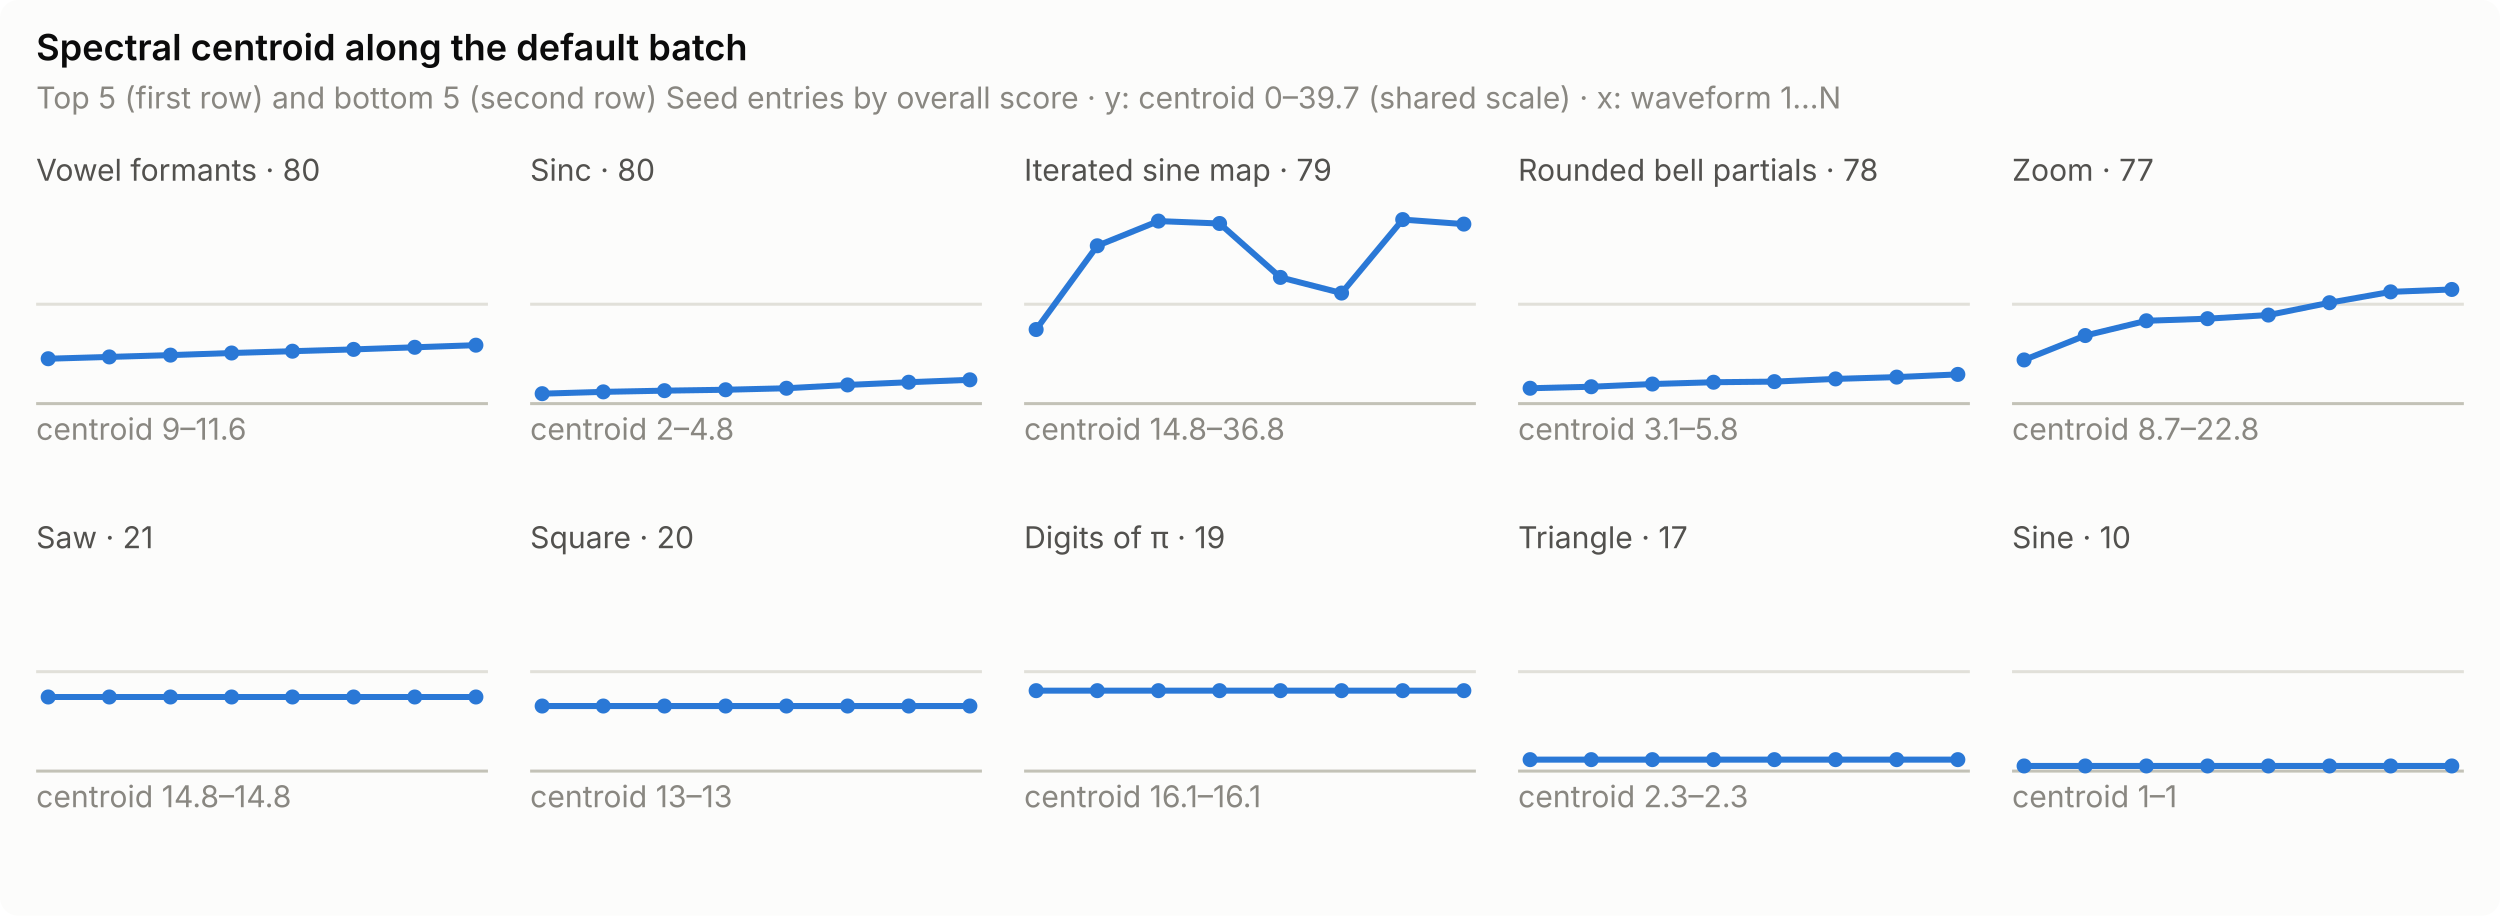
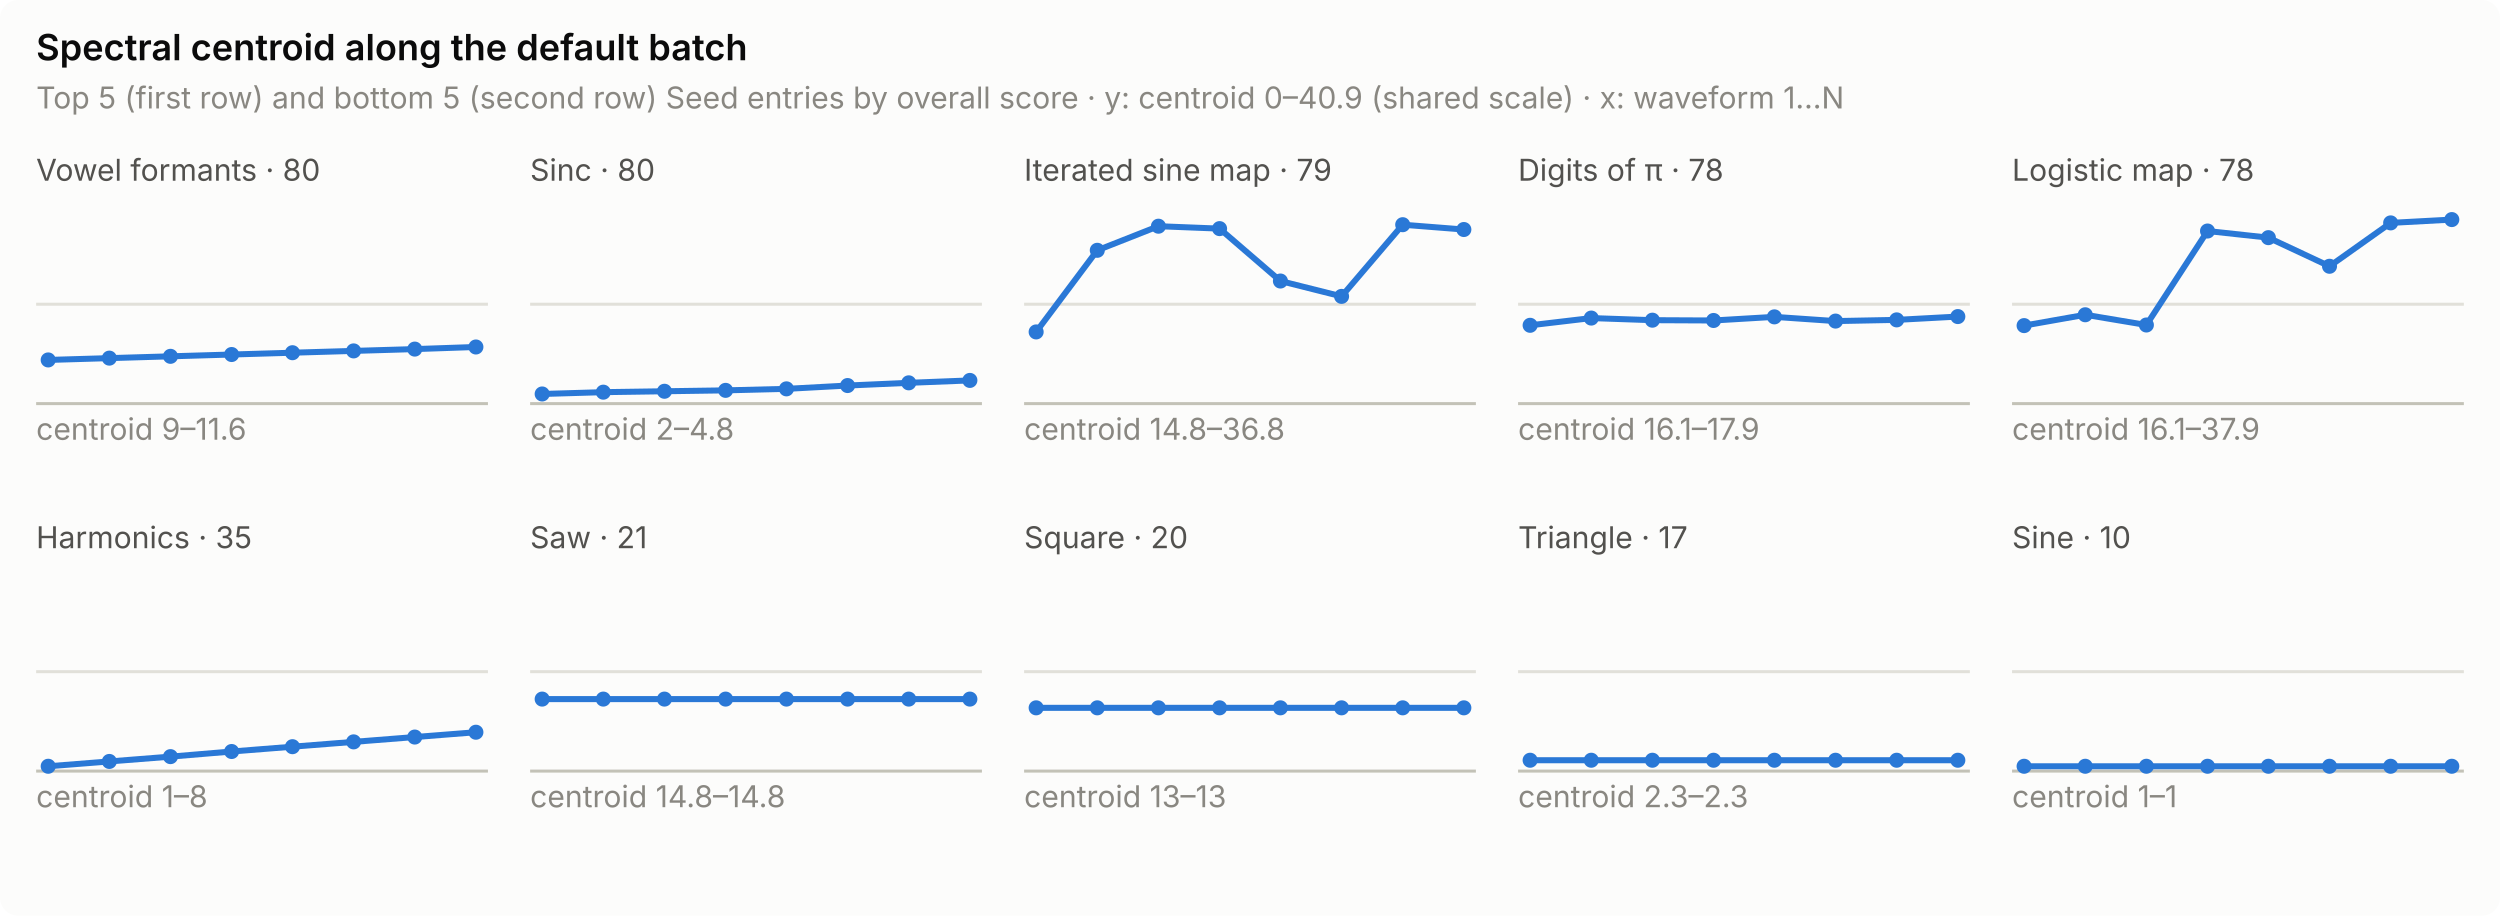
<svg xmlns="http://www.w3.org/2000/svg" viewBox="0 0 830 304" width="830" height="304" role="img" aria-label="Spectral centroid along the default batch">
  <style>
  .bg { fill: #fcfcfb; } .ink { fill: #0b0b0b; } .ink2 { fill: #52514e; } .muted { fill: #898781; }
  .grid { stroke: #e1e0d9; stroke-width: 1; } .axis { stroke: #c3c2b7; stroke-width: 1; }
  .s1 { stroke: #2a78d6; fill: none; stroke-width: 2; stroke-linejoin: round; stroke-linecap: round; }
  .d1 { fill: #2a78d6; } .bar { fill: #2a78d6; } .ref { stroke: #898781; stroke-width: 1; stroke-dasharray: 3 3; }
  text { font: 11px system-ui, -apple-system, "Segoe UI", sans-serif; }
  .t { font-size: 12px; font-weight: 600; } .small { font-size: 10px; }
  @media (prefers-color-scheme: dark) {
    .bg { fill: #1a1a19; } .ink { fill: #f0efec; } .ink2 { fill: #c3c2b7; }
    .grid { stroke: #2c2c2a; } .axis { stroke: #383835; }
    .s1 { stroke: #3987e5; } .d1, .bar { fill: #3987e5; }
  }
</style>
  <rect class="bg" width="830" height="304" rx="6" />
  <text class="t ink" x="12" y="20">Spectral centroid along the default batch</text>
-   <text class="small muted" x="12" y="36">Top 5 (first row) and bottom 5 (second row) Seed entries by overall score · y: centroid 0–39.7 (shared scale) · x: waveform 1…N</text>
+   <text class="small muted" x="12" y="36">Top 5 (first row) and bottom 5 (second row) Seed entries by overall score · y: centroid 0–40.9 (shared scale) · x: waveform 1…N</text>
  <text class="small ink2" x="12" y="60">Vowel formants · 80</text>
  <line class="grid" x1="12" x2="162" y1="101" y2="101" />
  <line class="axis" x1="12" x2="162" y1="134" y2="134" />
-   <polyline class="s1" points="16.0,119.1 36.3,118.5 56.6,117.9 76.9,117.2 97.1,116.6 117.4,116.0 137.7,115.3 158.0,114.6" />
-   <circle class="d1" cx="16.0" cy="119.1" r="2.5" />
-   <circle class="d1" cx="36.3" cy="118.5" r="2.5" />
-   <circle class="d1" cx="56.6" cy="117.9" r="2.5" />
-   <circle class="d1" cx="76.9" cy="117.2" r="2.5" />
-   <circle class="d1" cx="97.1" cy="116.6" r="2.5" />
-   <circle class="d1" cx="117.4" cy="116.0" r="2.5" />
-   <circle class="d1" cx="137.7" cy="115.3" r="2.5" />
-   <circle class="d1" cx="158.0" cy="114.6" r="2.5" />
+   <polyline class="s1" points="16.0,119.5 36.3,118.9 56.6,118.3 76.9,117.7 97.1,117.1 117.4,116.5 137.7,115.9 158.0,115.2" />
+   <circle class="d1" cx="16.0" cy="119.5" r="2.5" />
+   <circle class="d1" cx="36.3" cy="118.9" r="2.5" />
+   <circle class="d1" cx="56.6" cy="118.3" r="2.5" />
+   <circle class="d1" cx="76.9" cy="117.7" r="2.5" />
+   <circle class="d1" cx="97.1" cy="117.1" r="2.5" />
+   <circle class="d1" cx="117.4" cy="116.5" r="2.5" />
+   <circle class="d1" cx="137.7" cy="115.9" r="2.5" />
+   <circle class="d1" cx="158.0" cy="115.2" r="2.5" />
  <text class="small muted" x="12" y="146">centroid 9–11.6</text>
  <text class="small ink2" x="176" y="60">Sinc · 80</text>
  <line class="grid" x1="176" x2="326" y1="101" y2="101" />
  <line class="axis" x1="176" x2="326" y1="134" y2="134" />
-   <polyline class="s1" points="180.0,130.7 200.3,130.1 220.6,129.7 240.9,129.4 261.1,128.9 281.4,127.8 301.7,126.9 322.0,126.1" />
-   <circle class="d1" cx="180.0" cy="130.7" r="2.5" />
-   <circle class="d1" cx="200.3" cy="130.1" r="2.5" />
-   <circle class="d1" cx="220.6" cy="129.7" r="2.5" />
-   <circle class="d1" cx="240.9" cy="129.4" r="2.5" />
-   <circle class="d1" cx="261.1" cy="128.9" r="2.5" />
-   <circle class="d1" cx="281.4" cy="127.8" r="2.5" />
-   <circle class="d1" cx="301.7" cy="126.9" r="2.5" />
-   <circle class="d1" cx="322.0" cy="126.1" r="2.5" />
+   <polyline class="s1" points="180.0,130.8 200.3,130.2 220.6,129.9 240.9,129.6 261.1,129.1 281.4,128.0 301.7,127.1 322.0,126.3" />
+   <circle class="d1" cx="180.0" cy="130.8" r="2.5" />
+   <circle class="d1" cx="200.3" cy="130.2" r="2.5" />
+   <circle class="d1" cx="220.6" cy="129.9" r="2.5" />
+   <circle class="d1" cx="240.9" cy="129.6" r="2.5" />
+   <circle class="d1" cx="261.1" cy="129.1" r="2.5" />
+   <circle class="d1" cx="281.4" cy="128.0" r="2.5" />
+   <circle class="d1" cx="301.7" cy="127.1" r="2.5" />
+   <circle class="d1" cx="322.0" cy="126.3" r="2.5" />
  <text class="small muted" x="176" y="146">centroid 2–4.8</text>
  <text class="small ink2" x="340" y="60">Iterated sine map · 79</text>
  <line class="grid" x1="340" x2="490" y1="101" y2="101" />
  <line class="axis" x1="340" x2="490" y1="134" y2="134" />
-   <polyline class="s1" points="344.0,109.4 364.3,81.6 384.6,73.4 404.9,74.2 425.1,92.1 445.4,97.3 465.7,72.9 486.0,74.4" />
-   <circle class="d1" cx="344.0" cy="109.4" r="2.5" />
-   <circle class="d1" cx="364.3" cy="81.6" r="2.5" />
-   <circle class="d1" cx="384.6" cy="73.4" r="2.5" />
-   <circle class="d1" cx="404.9" cy="74.2" r="2.5" />
-   <circle class="d1" cx="425.1" cy="92.1" r="2.5" />
-   <circle class="d1" cx="445.4" cy="97.3" r="2.5" />
-   <circle class="d1" cx="465.7" cy="72.9" r="2.5" />
-   <circle class="d1" cx="486.0" cy="74.4" r="2.5" />
+   <polyline class="s1" points="344.0,110.2 364.3,83.1 384.6,75.1 404.9,75.9 425.1,93.3 445.4,98.4 465.7,74.6 486.0,76.2" />
+   <circle class="d1" cx="344.0" cy="110.2" r="2.5" />
+   <circle class="d1" cx="364.3" cy="83.1" r="2.5" />
+   <circle class="d1" cx="384.6" cy="75.1" r="2.5" />
+   <circle class="d1" cx="404.9" cy="75.9" r="2.5" />
+   <circle class="d1" cx="425.1" cy="93.3" r="2.5" />
+   <circle class="d1" cx="445.4" cy="98.4" r="2.5" />
+   <circle class="d1" cx="465.7" cy="74.6" r="2.5" />
+   <circle class="d1" cx="486.0" cy="76.2" r="2.5" />
  <text class="small muted" x="340" y="146">centroid 14.8–36.8</text>
-   <text class="small ink2" x="504" y="60">Rounded bell partials · 78</text>
+   <text class="small ink2" x="504" y="60">Digits of π · 78</text>
  <line class="grid" x1="504" x2="654" y1="101" y2="101" />
  <line class="axis" x1="504" x2="654" y1="134" y2="134" />
-   <polyline class="s1" points="508.0,128.9 528.3,128.4 548.6,127.5 568.9,126.9 589.1,126.7 609.4,125.8 629.7,125.2 650.0,124.3" />
-   <circle class="d1" cx="508.0" cy="128.9" r="2.5" />
-   <circle class="d1" cx="528.3" cy="128.4" r="2.5" />
-   <circle class="d1" cx="548.6" cy="127.5" r="2.5" />
-   <circle class="d1" cx="568.9" cy="126.9" r="2.5" />
-   <circle class="d1" cx="589.1" cy="126.7" r="2.5" />
-   <circle class="d1" cx="609.4" cy="125.8" r="2.5" />
-   <circle class="d1" cx="629.7" cy="125.2" r="2.5" />
-   <circle class="d1" cx="650.0" cy="124.3" r="2.5" />
-   <text class="small muted" x="504" y="146">centroid 3.1–5.8</text>
-   <text class="small ink2" x="668" y="60">Zoom · 77</text>
+   <polyline class="s1" points="508.0,108.0 528.3,105.6 548.6,106.3 568.9,106.4 589.1,105.2 609.4,106.6 629.7,106.2 650.0,105.1" />
+   <circle class="d1" cx="508.0" cy="108.0" r="2.5" />
+   <circle class="d1" cx="528.3" cy="105.6" r="2.5" />
+   <circle class="d1" cx="548.6" cy="106.3" r="2.5" />
+   <circle class="d1" cx="568.9" cy="106.4" r="2.5" />
+   <circle class="d1" cx="589.1" cy="105.2" r="2.5" />
+   <circle class="d1" cx="609.4" cy="106.6" r="2.5" />
+   <circle class="d1" cx="629.7" cy="106.2" r="2.5" />
+   <circle class="d1" cx="650.0" cy="105.1" r="2.5" />
+   <text class="small muted" x="504" y="146">centroid 16.1–17.9</text>
+   <text class="small ink2" x="668" y="60">Logistic map · 78</text>
  <line class="grid" x1="668" x2="818" y1="101" y2="101" />
  <line class="axis" x1="668" x2="818" y1="134" y2="134" />
-   <polyline class="s1" points="672.0,119.5 692.3,111.4 712.6,106.5 732.9,105.8 753.1,104.6 773.4,100.5 793.7,96.9 814.0,96.1" />
-   <circle class="d1" cx="672.0" cy="119.5" r="2.5" />
-   <circle class="d1" cx="692.3" cy="111.4" r="2.5" />
-   <circle class="d1" cx="712.6" cy="106.5" r="2.5" />
-   <circle class="d1" cx="732.9" cy="105.8" r="2.5" />
-   <circle class="d1" cx="753.1" cy="104.6" r="2.5" />
-   <circle class="d1" cx="773.4" cy="100.5" r="2.5" />
-   <circle class="d1" cx="793.7" cy="96.9" r="2.5" />
-   <circle class="d1" cx="814.0" cy="96.1" r="2.5" />
-   <text class="small muted" x="668" y="146">centroid 8.7–22.8</text>
-   <text class="small ink2" x="12" y="182">Saw · 21</text>
+   <polyline class="s1" points="672.0,108.1 692.3,104.5 712.6,107.9 732.9,76.7 753.1,78.9 773.4,88.4 793.7,74.0 814.0,72.9" />
+   <circle class="d1" cx="672.0" cy="108.1" r="2.5" />
+   <circle class="d1" cx="692.3" cy="104.5" r="2.5" />
+   <circle class="d1" cx="712.6" cy="107.9" r="2.5" />
+   <circle class="d1" cx="732.9" cy="76.7" r="2.5" />
+   <circle class="d1" cx="753.1" cy="78.9" r="2.5" />
+   <circle class="d1" cx="773.4" cy="88.4" r="2.5" />
+   <circle class="d1" cx="793.7" cy="74.0" r="2.5" />
+   <circle class="d1" cx="814.0" cy="72.9" r="2.5" />
+   <text class="small muted" x="668" y="146">centroid 16.1–37.9</text>
+   <text class="small ink2" x="12" y="182">Harmonics · 35</text>
  <line class="grid" x1="12" x2="162" y1="223" y2="223" />
  <line class="axis" x1="12" x2="162" y1="256" y2="256" />
-   <polyline class="s1" points="16.0,231.4 36.3,231.4 56.6,231.4 76.9,231.4 97.1,231.4 117.4,231.4 137.7,231.4 158.0,231.4" />
-   <circle class="d1" cx="16.0" cy="231.4" r="2.5" />
-   <circle class="d1" cx="36.3" cy="231.4" r="2.5" />
-   <circle class="d1" cx="56.6" cy="231.4" r="2.5" />
-   <circle class="d1" cx="76.9" cy="231.4" r="2.5" />
-   <circle class="d1" cx="97.1" cy="231.4" r="2.5" />
-   <circle class="d1" cx="117.4" cy="231.4" r="2.5" />
-   <circle class="d1" cx="137.7" cy="231.4" r="2.5" />
-   <circle class="d1" cx="158.0" cy="231.4" r="2.5" />
-   <text class="small muted" x="12" y="268">centroid 14.8–14.8</text>
-   <text class="small ink2" x="176" y="182">Square · 20</text>
+   <polyline class="s1" points="16.0,254.4 36.3,252.8 56.6,251.2 76.9,249.5 97.1,247.9 117.4,246.3 137.7,244.7 158.0,243.1" />
+   <circle class="d1" cx="16.0" cy="254.4" r="2.5" />
+   <circle class="d1" cx="36.3" cy="252.8" r="2.5" />
+   <circle class="d1" cx="56.6" cy="251.2" r="2.5" />
+   <circle class="d1" cx="76.9" cy="249.5" r="2.5" />
+   <circle class="d1" cx="97.1" cy="247.9" r="2.5" />
+   <circle class="d1" cx="117.4" cy="246.3" r="2.5" />
+   <circle class="d1" cx="137.7" cy="244.7" r="2.5" />
+   <circle class="d1" cx="158.0" cy="243.1" r="2.5" />
+   <text class="small muted" x="12" y="268">centroid 1–8</text>
+   <text class="small ink2" x="176" y="182">Saw · 21</text>
  <line class="grid" x1="176" x2="326" y1="223" y2="223" />
  <line class="axis" x1="176" x2="326" y1="256" y2="256" />
-   <polyline class="s1" points="180.0,234.4 200.3,234.4 220.6,234.4 240.9,234.4 261.1,234.4 281.4,234.4 301.7,234.4 322.0,234.4" />
-   <circle class="d1" cx="180.0" cy="234.4" r="2.5" />
-   <circle class="d1" cx="200.3" cy="234.4" r="2.5" />
-   <circle class="d1" cx="220.6" cy="234.4" r="2.5" />
-   <circle class="d1" cx="240.9" cy="234.4" r="2.5" />
-   <circle class="d1" cx="261.1" cy="234.4" r="2.5" />
-   <circle class="d1" cx="281.4" cy="234.4" r="2.5" />
-   <circle class="d1" cx="301.7" cy="234.4" r="2.5" />
-   <circle class="d1" cx="322.0" cy="234.4" r="2.5" />
-   <text class="small muted" x="176" y="268">centroid 13–13</text>
-   <text class="small ink2" x="340" y="182">Digits of π · 19</text>
+   <polyline class="s1" points="180.0,232.1 200.3,232.1 220.6,232.1 240.9,232.1 261.1,232.1 281.4,232.1 301.7,232.1 322.0,232.1" />
+   <circle class="d1" cx="180.0" cy="232.1" r="2.5" />
+   <circle class="d1" cx="200.3" cy="232.1" r="2.5" />
+   <circle class="d1" cx="220.6" cy="232.1" r="2.5" />
+   <circle class="d1" cx="240.9" cy="232.1" r="2.5" />
+   <circle class="d1" cx="261.1" cy="232.1" r="2.5" />
+   <circle class="d1" cx="281.4" cy="232.1" r="2.5" />
+   <circle class="d1" cx="301.7" cy="232.1" r="2.5" />
+   <circle class="d1" cx="322.0" cy="232.1" r="2.5" />
+   <text class="small muted" x="176" y="268">centroid 14.8–14.8</text>
+   <text class="small ink2" x="340" y="182">Square · 20</text>
  <line class="grid" x1="340" x2="490" y1="223" y2="223" />
  <line class="axis" x1="340" x2="490" y1="256" y2="256" />
-   <polyline class="s1" points="344.0,229.3 364.3,229.3 384.6,229.3 404.9,229.3 425.1,229.3 445.4,229.3 465.7,229.3 486.0,229.3" />
-   <circle class="d1" cx="344.0" cy="229.3" r="2.5" />
-   <circle class="d1" cx="364.3" cy="229.3" r="2.5" />
-   <circle class="d1" cx="384.6" cy="229.3" r="2.5" />
-   <circle class="d1" cx="404.9" cy="229.3" r="2.5" />
-   <circle class="d1" cx="425.1" cy="229.3" r="2.5" />
-   <circle class="d1" cx="445.4" cy="229.3" r="2.5" />
-   <circle class="d1" cx="465.7" cy="229.3" r="2.5" />
-   <circle class="d1" cx="486.0" cy="229.3" r="2.5" />
-   <text class="small muted" x="340" y="268">centroid 16.1–16.1</text>
+   <polyline class="s1" points="344.0,235.0 364.3,235.0 384.6,235.0 404.9,235.0 425.1,235.0 445.4,235.0 465.7,235.0 486.0,235.0" />
+   <circle class="d1" cx="344.0" cy="235.0" r="2.5" />
+   <circle class="d1" cx="364.3" cy="235.0" r="2.5" />
+   <circle class="d1" cx="384.6" cy="235.0" r="2.5" />
+   <circle class="d1" cx="404.9" cy="235.0" r="2.5" />
+   <circle class="d1" cx="425.1" cy="235.0" r="2.5" />
+   <circle class="d1" cx="445.4" cy="235.0" r="2.5" />
+   <circle class="d1" cx="465.7" cy="235.0" r="2.5" />
+   <circle class="d1" cx="486.0" cy="235.0" r="2.5" />
+   <text class="small muted" x="340" y="268">centroid 13–13</text>
  <text class="small ink2" x="504" y="182">Triangle · 17</text>
  <line class="grid" x1="504" x2="654" y1="223" y2="223" />
  <line class="axis" x1="504" x2="654" y1="256" y2="256" />
-   <polyline class="s1" points="508.0,252.2 528.3,252.2 548.6,252.2 568.9,252.2 589.1,252.2 609.4,252.2 629.7,252.2 650.0,252.2" />
-   <circle class="d1" cx="508.0" cy="252.2" r="2.5" />
-   <circle class="d1" cx="528.3" cy="252.2" r="2.5" />
-   <circle class="d1" cx="548.6" cy="252.2" r="2.5" />
-   <circle class="d1" cx="568.9" cy="252.2" r="2.5" />
-   <circle class="d1" cx="589.1" cy="252.2" r="2.5" />
-   <circle class="d1" cx="609.4" cy="252.2" r="2.5" />
-   <circle class="d1" cx="629.7" cy="252.2" r="2.5" />
-   <circle class="d1" cx="650.0" cy="252.2" r="2.5" />
+   <polyline class="s1" points="508.0,252.4 528.3,252.4 548.6,252.4 568.9,252.4 589.1,252.4 609.4,252.4 629.7,252.4 650.0,252.4" />
+   <circle class="d1" cx="508.0" cy="252.4" r="2.5" />
+   <circle class="d1" cx="528.3" cy="252.4" r="2.5" />
+   <circle class="d1" cx="548.6" cy="252.4" r="2.5" />
+   <circle class="d1" cx="568.9" cy="252.4" r="2.5" />
+   <circle class="d1" cx="589.1" cy="252.4" r="2.5" />
+   <circle class="d1" cx="609.4" cy="252.4" r="2.5" />
+   <circle class="d1" cx="629.7" cy="252.4" r="2.5" />
+   <circle class="d1" cx="650.0" cy="252.4" r="2.5" />
  <text class="small muted" x="504" y="268">centroid 2.3–2.3</text>
  <text class="small ink2" x="668" y="182">Sine · 10</text>
  <line class="grid" x1="668" x2="818" y1="223" y2="223" />
  <line class="axis" x1="668" x2="818" y1="256" y2="256" />
-   <polyline class="s1" points="672.0,254.3 692.3,254.3 712.6,254.3 732.9,254.3 753.1,254.3 773.4,254.3 793.7,254.3 814.0,254.3" />
-   <circle class="d1" cx="672.0" cy="254.3" r="2.5" />
-   <circle class="d1" cx="692.3" cy="254.3" r="2.5" />
-   <circle class="d1" cx="712.6" cy="254.3" r="2.5" />
-   <circle class="d1" cx="732.9" cy="254.3" r="2.5" />
-   <circle class="d1" cx="753.1" cy="254.3" r="2.5" />
-   <circle class="d1" cx="773.4" cy="254.3" r="2.5" />
-   <circle class="d1" cx="793.7" cy="254.3" r="2.5" />
-   <circle class="d1" cx="814.0" cy="254.3" r="2.5" />
+   <polyline class="s1" points="672.0,254.4 692.3,254.4 712.6,254.4 732.9,254.4 753.1,254.4 773.4,254.4 793.7,254.4 814.0,254.4" />
+   <circle class="d1" cx="672.0" cy="254.4" r="2.5" />
+   <circle class="d1" cx="692.3" cy="254.4" r="2.5" />
+   <circle class="d1" cx="712.6" cy="254.4" r="2.5" />
+   <circle class="d1" cx="732.9" cy="254.4" r="2.5" />
+   <circle class="d1" cx="753.1" cy="254.4" r="2.5" />
+   <circle class="d1" cx="773.4" cy="254.4" r="2.5" />
+   <circle class="d1" cx="793.7" cy="254.4" r="2.5" />
+   <circle class="d1" cx="814.0" cy="254.4" r="2.5" />
  <text class="small muted" x="668" y="268">centroid 1–1</text>
</svg>
